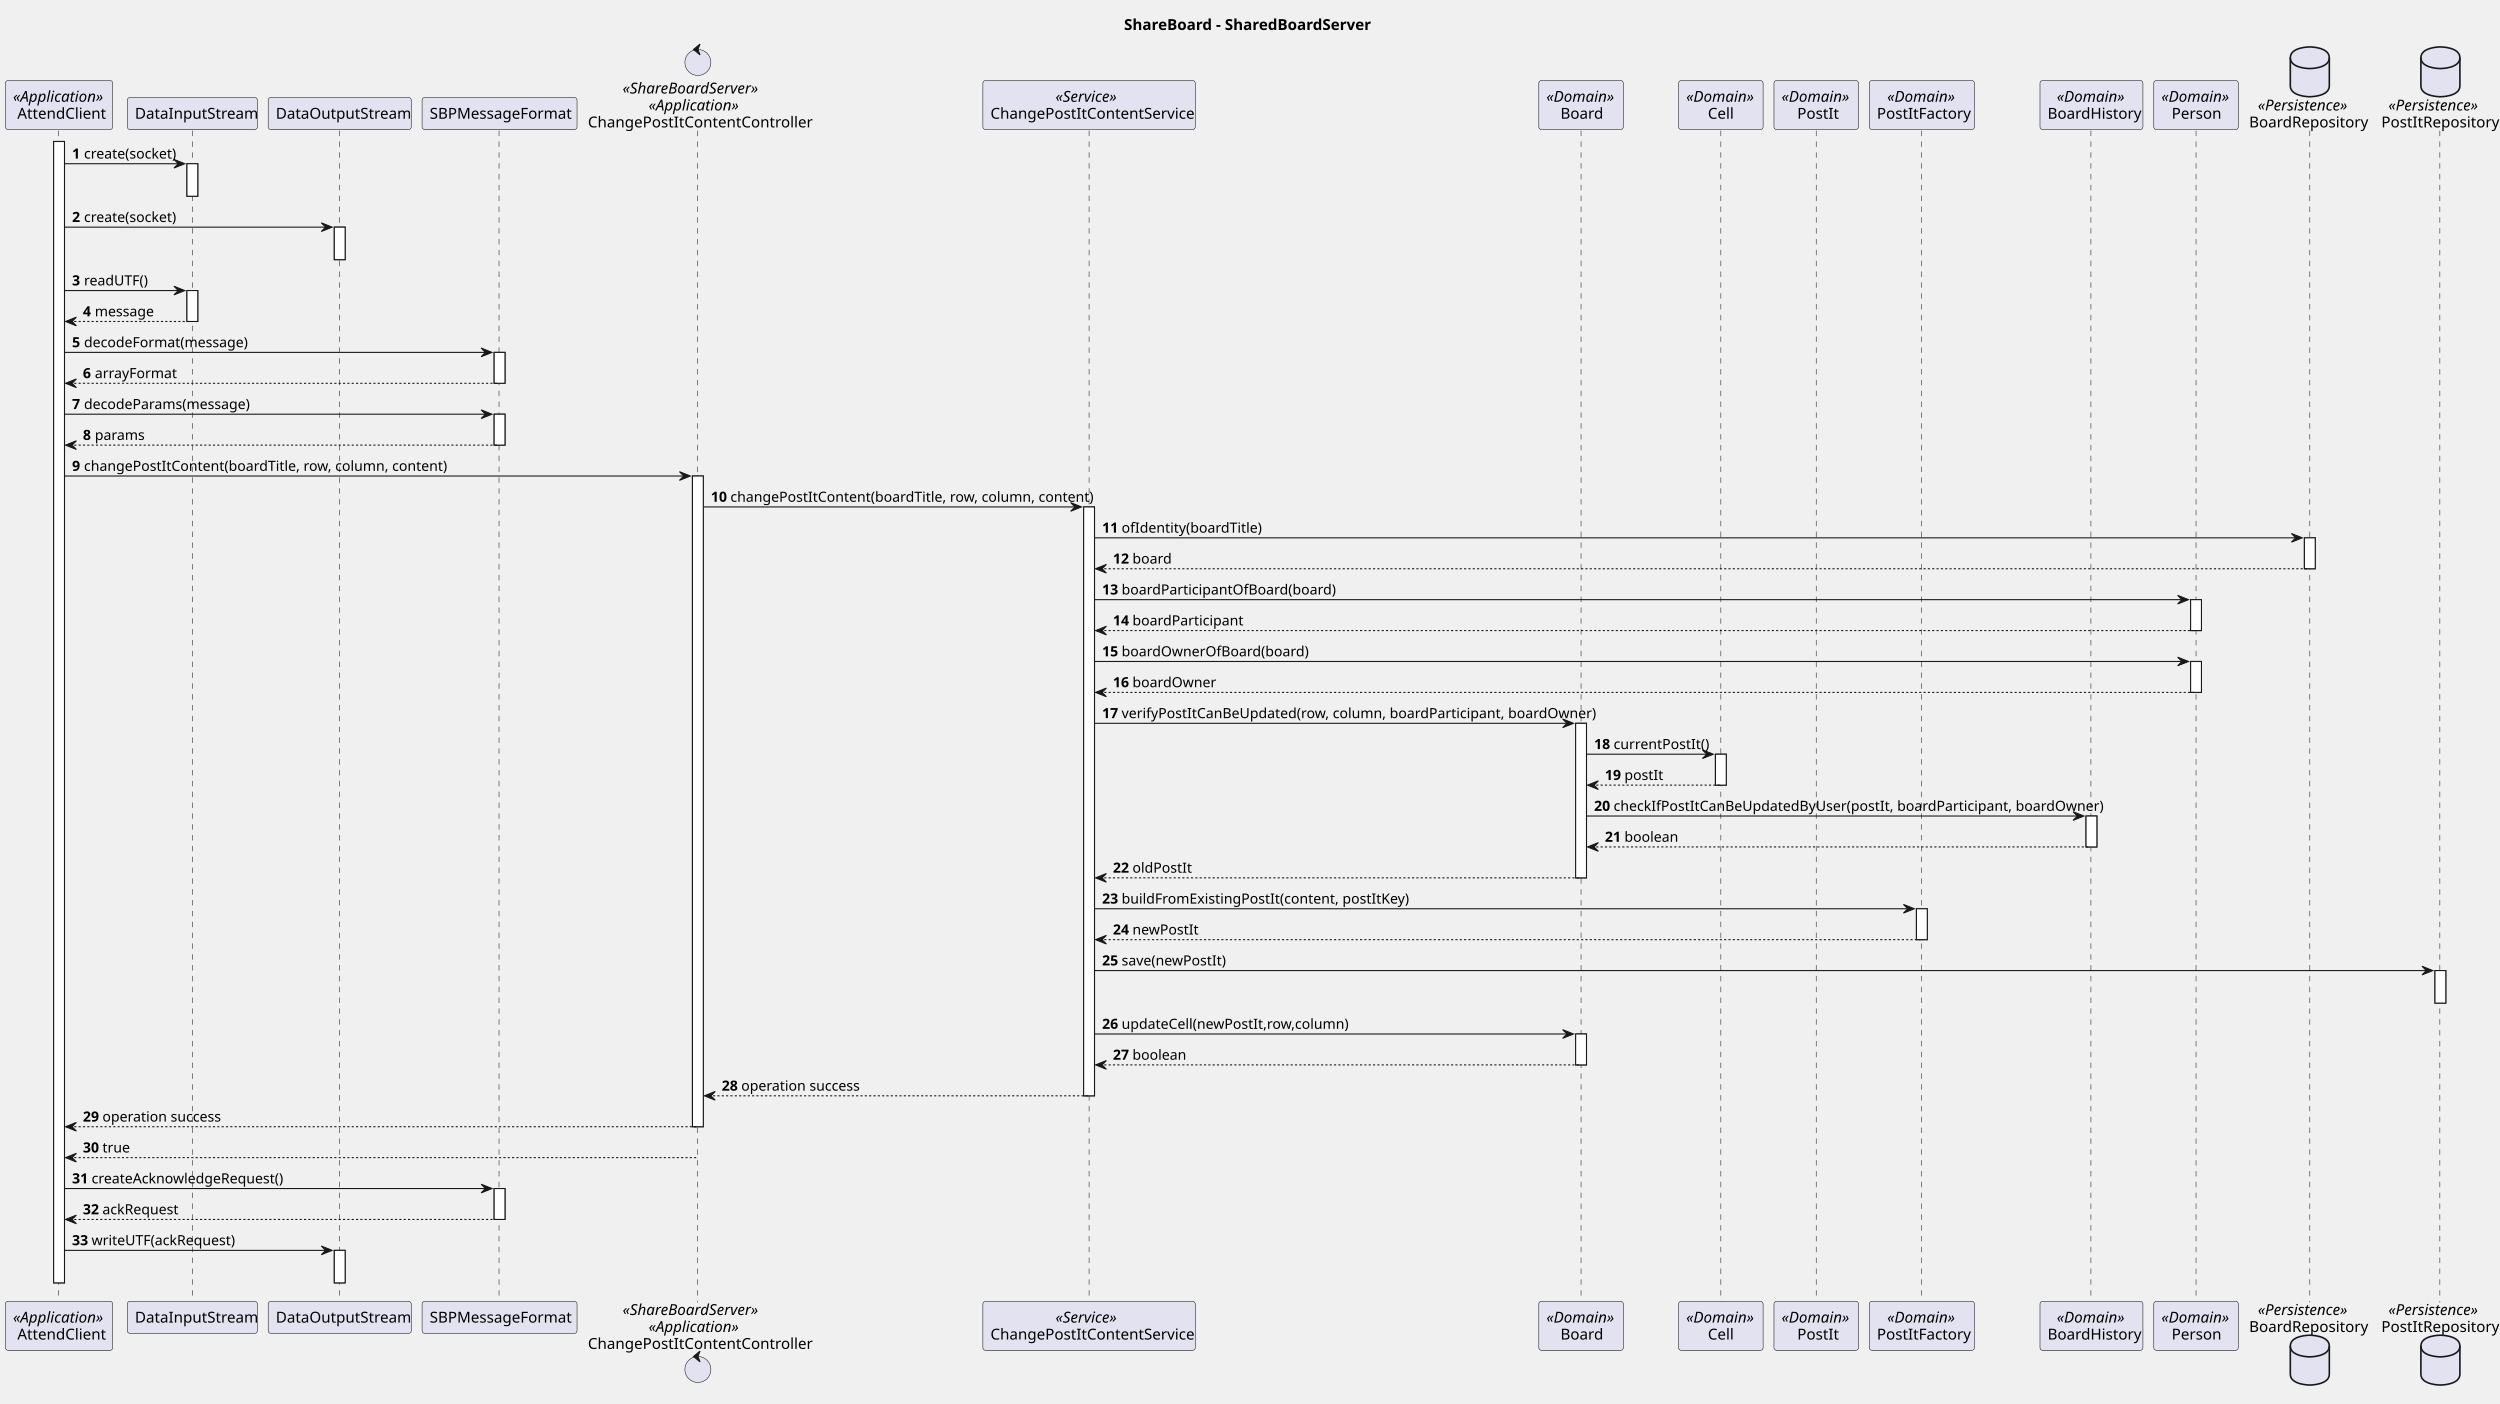
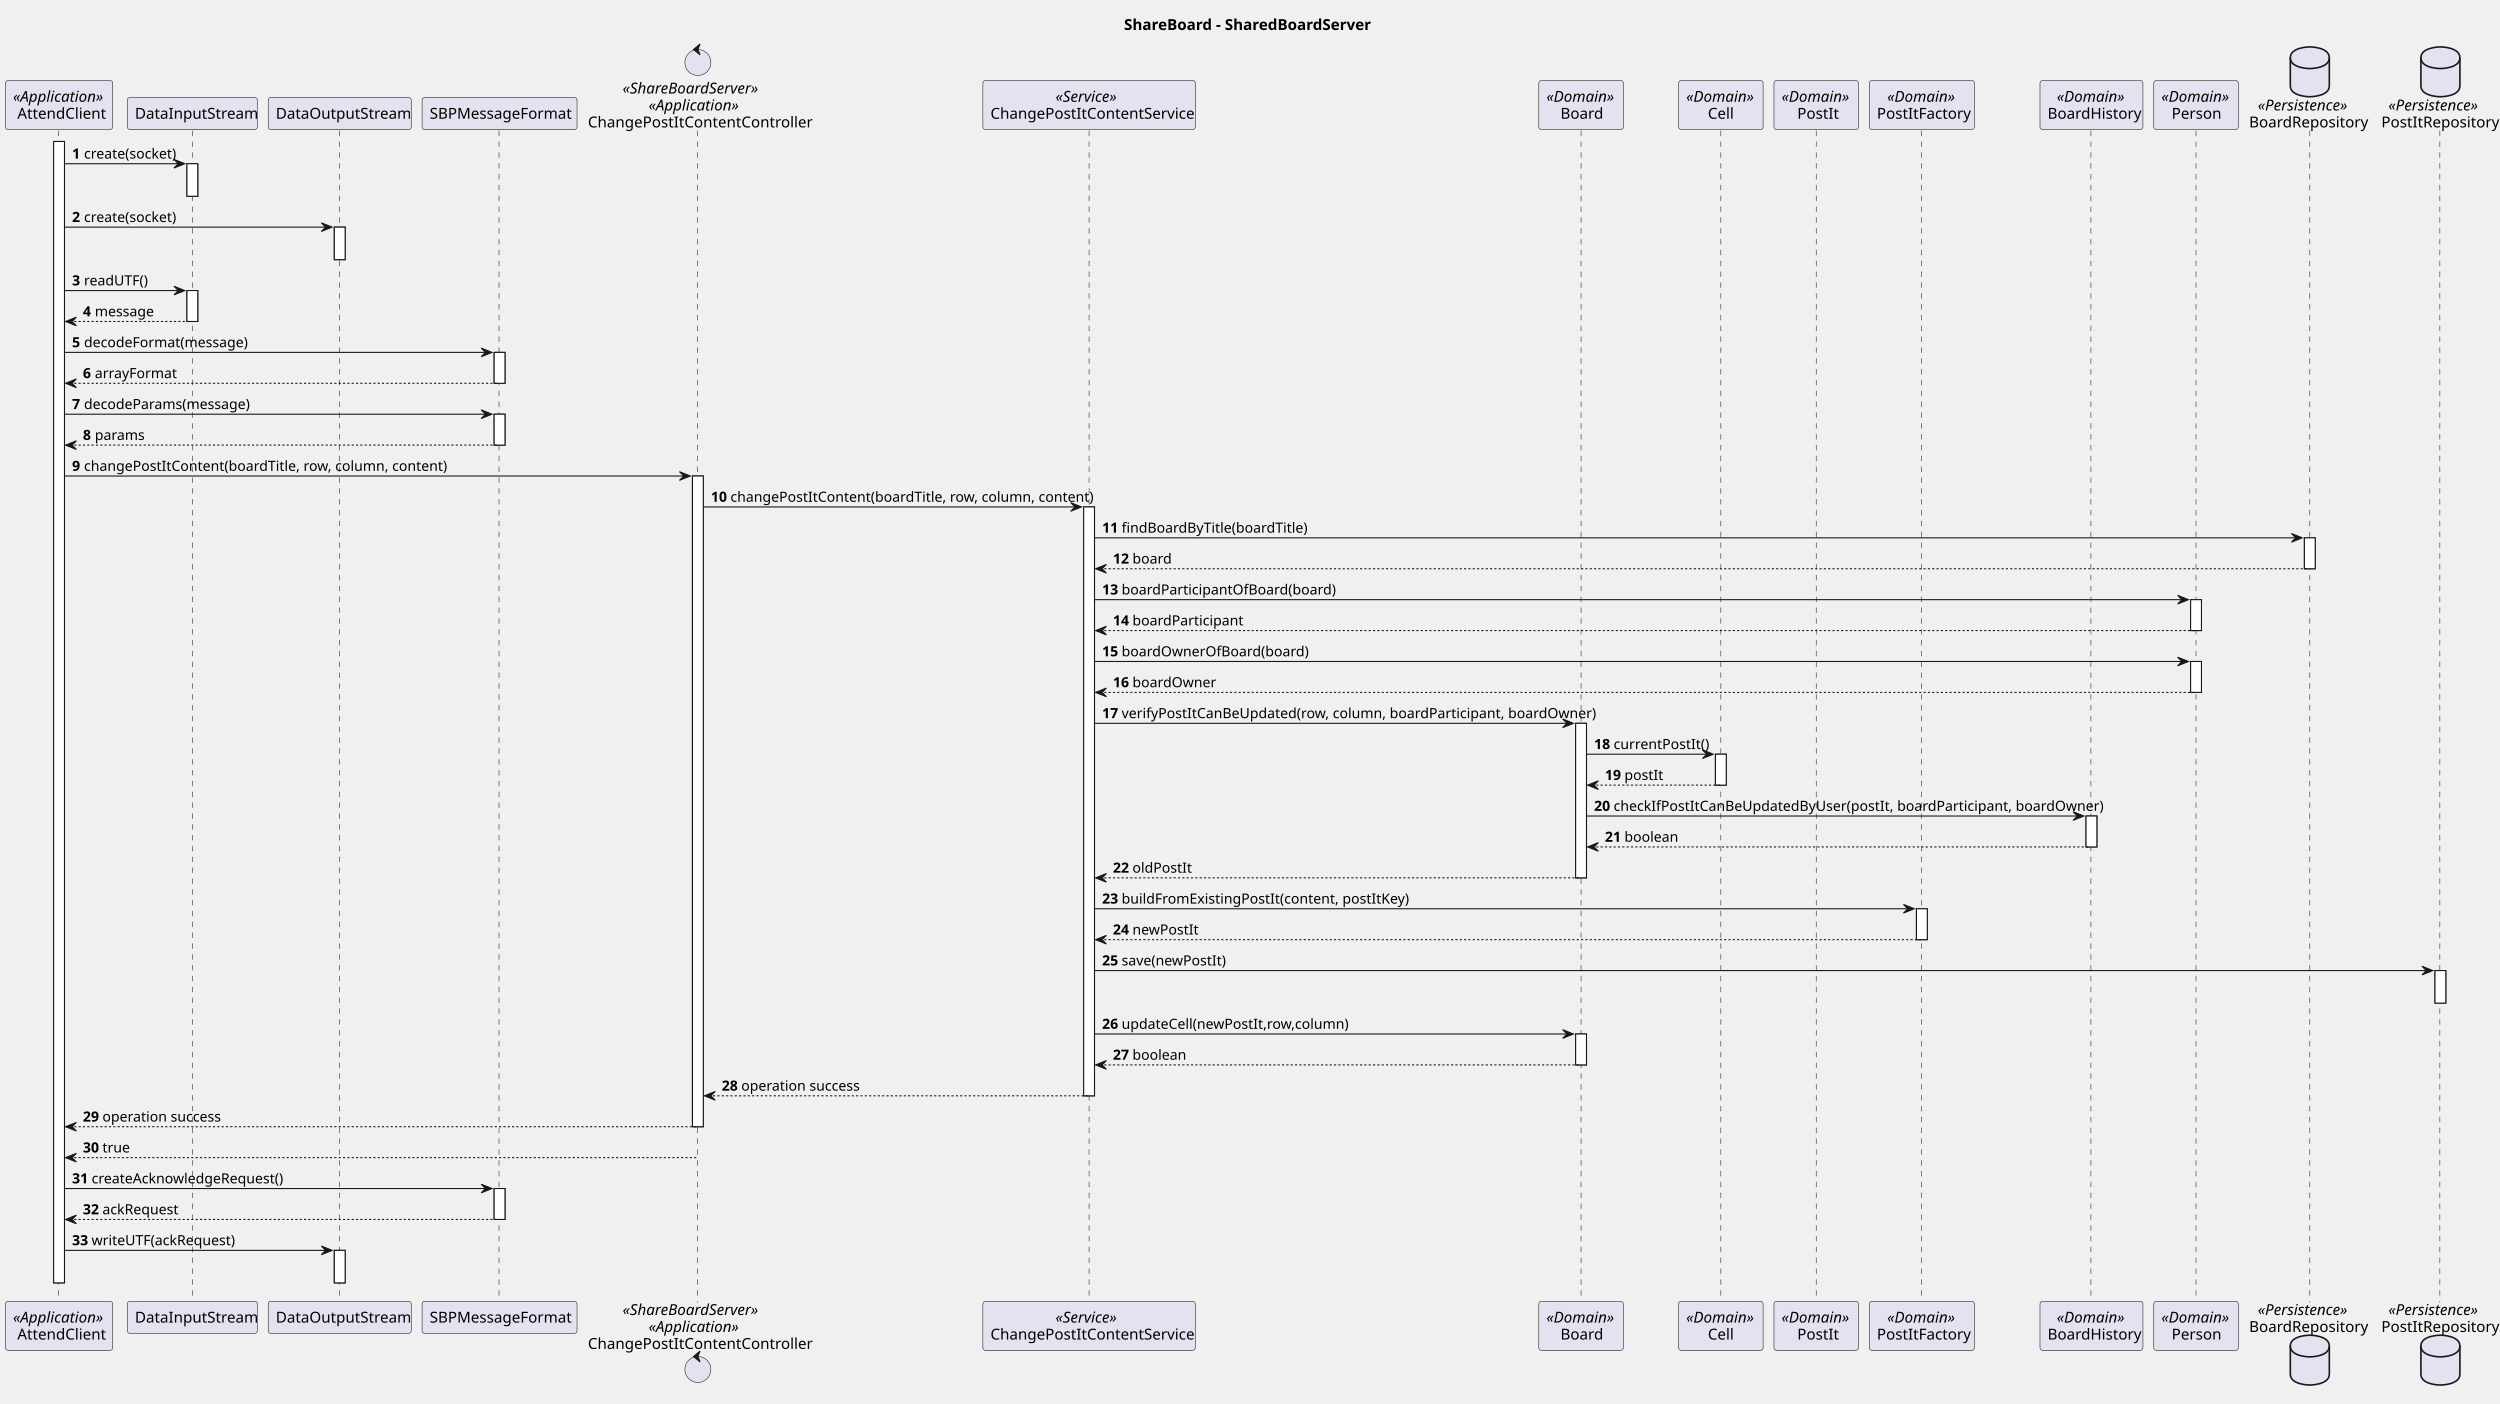
<svg xmlns="http://www.w3.org/2000/svg" contentStyleType="text/css" height="1295px" preserveAspectRatio="none" style="width:2307px;height:1295px;background:#FFFFFF;" version="1.1" viewBox="0 0 2307 1295" width="2307px" zoomAndPan="magnify">
  <defs />
  <g>
    <text fill="#000000" font-family="sans-serif" font-size="14" font-weight="bold" lengthAdjust="spacing" textLength="236" x="1037.25" y="27.674">ShareBoard - SharedBoardServer</text>
    <rect fill="#FFFFFF" height="1053.273" style="stroke:#181818;stroke-width:1.0;" width="10" x="49.5" y="130.562" />
    <rect fill="#FFFFFF" height="30" style="stroke:#181818;stroke-width:1.0;" width="10" x="172.5" y="151.086" />
    <rect fill="#FFFFFF" height="28.523" style="stroke:#181818;stroke-width:1.0;" width="10" x="172.5" y="268.133" />
    <rect fill="#FFFFFF" height="30" style="stroke:#181818;stroke-width:1.0;" width="10" x="308.5" y="209.609" />
    <rect fill="#FFFFFF" height="30" style="stroke:#181818;stroke-width:1.0;" width="10" x="308.5" y="1153.836" />
    <rect fill="#FFFFFF" height="28.523" style="stroke:#181818;stroke-width:1.0;" width="10" x="456" y="325.18" />
    <rect fill="#FFFFFF" height="28.523" style="stroke:#181818;stroke-width:1.0;" width="10" x="456" y="382.227" />
    <rect fill="#FFFFFF" height="28.523" style="stroke:#181818;stroke-width:1.0;" width="10" x="456" y="1096.789" />
    <rect fill="#FFFFFF" height="600.469" style="stroke:#181818;stroke-width:1.0;" width="10" x="639" y="439.273" />
    <rect fill="#FFFFFF" height="543.422" style="stroke:#181818;stroke-width:1.0;" width="10" x="1000" y="467.797" />
    <rect fill="#FFFFFF" height="142.617" style="stroke:#181818;stroke-width:1.0;" width="10" x="1454" y="667.461" />
    <rect fill="#FFFFFF" height="28.523" style="stroke:#181818;stroke-width:1.0;" width="10" x="1454" y="954.172" />
    <rect fill="#FFFFFF" height="28.523" style="stroke:#181818;stroke-width:1.0;" width="10" x="1583" y="695.984" />
    <rect fill="#FFFFFF" height="28.523" style="stroke:#181818;stroke-width:1.0;" width="10" x="1768.5" y="838.602" />
    <rect fill="#FFFFFF" height="28.523" style="stroke:#181818;stroke-width:1.0;" width="10" x="1925" y="753.031" />
    <rect fill="#FFFFFF" height="28.523" style="stroke:#181818;stroke-width:1.0;" width="10" x="2021.5" y="553.367" />
    <rect fill="#FFFFFF" height="28.523" style="stroke:#181818;stroke-width:1.0;" width="10" x="2021.5" y="610.414" />
    <rect fill="#FFFFFF" height="28.523" style="stroke:#181818;stroke-width:1.0;" width="10" x="2126.5" y="496.32" />
    <rect fill="#FFFFFF" height="30" style="stroke:#181818;stroke-width:1.0;" width="10" x="2247" y="895.648" />
    <line style="stroke:#181818;stroke-width:0.5;stroke-dasharray:5.0,5.0;" x1="54" x2="54" y1="120.562" y2="1201.836" />
    <line style="stroke:#181818;stroke-width:0.5;stroke-dasharray:5.0,5.0;" x1="177.5" x2="177.5" y1="120.562" y2="1201.836" />
    <line style="stroke:#181818;stroke-width:0.5;stroke-dasharray:5.0,5.0;" x1="313.5" x2="313.5" y1="120.562" y2="1201.836" />
    <line style="stroke:#181818;stroke-width:0.5;stroke-dasharray:5.0,5.0;" x1="460.5" x2="460.5" y1="120.562" y2="1201.836" />
    <line style="stroke:#181818;stroke-width:0.5;stroke-dasharray:5.0,5.0;" x1="643.5" x2="643.5" y1="120.562" y2="1201.836" />
    <line style="stroke:#181818;stroke-width:0.5;stroke-dasharray:5.0,5.0;" x1="1005" x2="1005" y1="120.562" y2="1201.836" />
    <line style="stroke:#181818;stroke-width:0.5;stroke-dasharray:5.0,5.0;" x1="1459" x2="1459" y1="120.562" y2="1201.836" />
    <line style="stroke:#181818;stroke-width:0.5;stroke-dasharray:5.0,5.0;" x1="1588" x2="1588" y1="120.562" y2="1201.836" />
    <line style="stroke:#181818;stroke-width:0.5;stroke-dasharray:5.0,5.0;" x1="1676" x2="1676" y1="120.562" y2="1201.836" />
    <line style="stroke:#181818;stroke-width:0.5;stroke-dasharray:5.0,5.0;" x1="1773" x2="1773" y1="120.562" y2="1201.836" />
    <line style="stroke:#181818;stroke-width:0.5;stroke-dasharray:5.0,5.0;" x1="1929.5" x2="1929.5" y1="120.562" y2="1201.836" />
    <line style="stroke:#181818;stroke-width:0.5;stroke-dasharray:5.0,5.0;" x1="2026.5" x2="2026.5" y1="120.562" y2="1201.836" />
    <line style="stroke:#181818;stroke-width:0.5;stroke-dasharray:5.0,5.0;" x1="2131.5" x2="2131.5" y1="120.562" y2="1201.836" />
    <line style="stroke:#181818;stroke-width:0.5;stroke-dasharray:5.0,5.0;" x1="2251.5" x2="2251.5" y1="120.562" y2="1201.836" />
    <rect fill="#E2E2F0" height="45.281" rx="2.5" ry="2.5" style="stroke:#181818;stroke-width:0.5;" width="99" x="5" y="74.281" />
    <text fill="#000000" font-family="sans-serif" font-size="14" font-style="italic" lengthAdjust="spacing" textLength="85" x="12" y="93.955">«Application»</text>
    <text fill="#000000" font-family="sans-serif" font-size="14" lengthAdjust="spacing" textLength="77" x="16" y="109.596">AttendClient</text>
    <rect fill="#E2E2F0" height="45.281" rx="2.5" ry="2.5" style="stroke:#181818;stroke-width:0.5;" width="99" x="5" y="1200.836" />
    <text fill="#000000" font-family="sans-serif" font-size="14" font-style="italic" lengthAdjust="spacing" textLength="85" x="12" y="1220.51">«Application»</text>
    <text fill="#000000" font-family="sans-serif" font-size="14" lengthAdjust="spacing" textLength="77" x="16" y="1236.15">AttendClient</text>
    <rect fill="#E2E2F0" height="29.641" rx="2.5" ry="2.5" style="stroke:#181818;stroke-width:0.5;" width="120" x="117.5" y="89.922" />
    <text fill="#000000" font-family="sans-serif" font-size="14" lengthAdjust="spacing" textLength="106" x="124.5" y="109.596">DataInputStream</text>
    <rect fill="#E2E2F0" height="29.641" rx="2.5" ry="2.5" style="stroke:#181818;stroke-width:0.5;" width="120" x="117.5" y="1200.836" />
    <text fill="#000000" font-family="sans-serif" font-size="14" lengthAdjust="spacing" textLength="106" x="124.5" y="1220.51">DataInputStream</text>
    <rect fill="#E2E2F0" height="29.641" rx="2.5" ry="2.5" style="stroke:#181818;stroke-width:0.5;" width="132" x="247.5" y="89.922" />
    <text fill="#000000" font-family="sans-serif" font-size="14" lengthAdjust="spacing" textLength="118" x="254.5" y="109.596">DataOutputStream</text>
    <rect fill="#E2E2F0" height="29.641" rx="2.5" ry="2.5" style="stroke:#181818;stroke-width:0.5;" width="132" x="247.5" y="1200.836" />
    <text fill="#000000" font-family="sans-serif" font-size="14" lengthAdjust="spacing" textLength="118" x="254.5" y="1220.51">DataOutputStream</text>
    <rect fill="#E2E2F0" height="29.641" rx="2.5" ry="2.5" style="stroke:#181818;stroke-width:0.5;" width="143" x="389.5" y="89.922" />
    <text fill="#000000" font-family="sans-serif" font-size="14" lengthAdjust="spacing" textLength="129" x="396.5" y="109.596">SBPMessageFormat</text>
    <rect fill="#E2E2F0" height="29.641" rx="2.5" ry="2.5" style="stroke:#181818;stroke-width:0.5;" width="143" x="389.5" y="1200.836" />
    <text fill="#000000" font-family="sans-serif" font-size="14" lengthAdjust="spacing" textLength="129" x="396.5" y="1220.51">SBPMessageFormat</text>
    <text fill="#000000" font-family="sans-serif" font-size="14" font-style="italic" lengthAdjust="spacing" textLength="133" x="574.5" y="86.314">«ShareBoardServer»</text>
    <text fill="#000000" font-family="sans-serif" font-size="14" font-style="italic" lengthAdjust="spacing" textLength="85" x="598.5" y="101.955">«Application»</text>
    <text fill="#000000" font-family="sans-serif" font-size="14" lengthAdjust="spacing" textLength="197" x="542.5" y="117.596">ChangePostItContentController</text>
    <ellipse cx="644" cy="57.641" fill="#E2E2F0" rx="12" ry="12" style="stroke:#181818;stroke-width:0.5;" />
    <polygon fill="#181818" points="640,45.641,646,40.641,644,45.641,646,50.641,640,45.641" style="stroke:#181818;stroke-width:1.0;" />
    <text fill="#000000" font-family="sans-serif" font-size="14" font-style="italic" lengthAdjust="spacing" textLength="133" x="574.5" y="1213.51">«ShareBoardServer»</text>
    <text fill="#000000" font-family="sans-serif" font-size="14" font-style="italic" lengthAdjust="spacing" textLength="85" x="598.5" y="1229.15">«Application»</text>
    <text fill="#000000" font-family="sans-serif" font-size="14" lengthAdjust="spacing" textLength="197" x="542.5" y="1244.791">ChangePostItContentController</text>
    <ellipse cx="644" cy="1263.758" fill="#E2E2F0" rx="12" ry="12" style="stroke:#181818;stroke-width:0.5;" />
    <polygon fill="#181818" points="640,1251.758,646,1246.758,644,1251.758,646,1256.758,640,1251.758" style="stroke:#181818;stroke-width:1.0;" />
    <rect fill="#E2E2F0" height="45.281" rx="2.5" ry="2.5" style="stroke:#181818;stroke-width:0.5;" width="196" x="907" y="74.281" />
    <text fill="#000000" font-family="sans-serif" font-size="14" font-style="italic" lengthAdjust="spacing" textLength="62" x="974" y="93.955">«Service»</text>
    <text fill="#000000" font-family="sans-serif" font-size="14" lengthAdjust="spacing" textLength="182" x="914" y="109.596">ChangePostItContentService</text>
    <rect fill="#E2E2F0" height="45.281" rx="2.5" ry="2.5" style="stroke:#181818;stroke-width:0.5;" width="196" x="907" y="1200.836" />
    <text fill="#000000" font-family="sans-serif" font-size="14" font-style="italic" lengthAdjust="spacing" textLength="62" x="974" y="1220.51">«Service»</text>
    <text fill="#000000" font-family="sans-serif" font-size="14" lengthAdjust="spacing" textLength="182" x="914" y="1236.15">ChangePostItContentService</text>
    <rect fill="#E2E2F0" height="45.281" rx="2.5" ry="2.5" style="stroke:#181818;stroke-width:0.5;" width="78" x="1420" y="74.281" />
    <text fill="#000000" font-family="sans-serif" font-size="14" font-style="italic" lengthAdjust="spacing" textLength="64" x="1427" y="93.955">«Domain»</text>
    <text fill="#000000" font-family="sans-serif" font-size="14" lengthAdjust="spacing" textLength="38" x="1440" y="109.596">Board</text>
    <rect fill="#E2E2F0" height="45.281" rx="2.5" ry="2.5" style="stroke:#181818;stroke-width:0.5;" width="78" x="1420" y="1200.836" />
    <text fill="#000000" font-family="sans-serif" font-size="14" font-style="italic" lengthAdjust="spacing" textLength="64" x="1427" y="1220.51">«Domain»</text>
    <text fill="#000000" font-family="sans-serif" font-size="14" lengthAdjust="spacing" textLength="38" x="1440" y="1236.15">Board</text>
    <rect fill="#E2E2F0" height="45.281" rx="2.5" ry="2.5" style="stroke:#181818;stroke-width:0.5;" width="78" x="1549" y="74.281" />
    <text fill="#000000" font-family="sans-serif" font-size="14" font-style="italic" lengthAdjust="spacing" textLength="64" x="1556" y="93.955">«Domain»</text>
    <text fill="#000000" font-family="sans-serif" font-size="14" lengthAdjust="spacing" textLength="24" x="1576" y="109.596">Cell</text>
    <rect fill="#E2E2F0" height="45.281" rx="2.5" ry="2.5" style="stroke:#181818;stroke-width:0.5;" width="78" x="1549" y="1200.836" />
    <text fill="#000000" font-family="sans-serif" font-size="14" font-style="italic" lengthAdjust="spacing" textLength="64" x="1556" y="1220.51">«Domain»</text>
    <text fill="#000000" font-family="sans-serif" font-size="14" lengthAdjust="spacing" textLength="24" x="1576" y="1236.15">Cell</text>
    <rect fill="#E2E2F0" height="45.281" rx="2.5" ry="2.5" style="stroke:#181818;stroke-width:0.5;" width="78" x="1637" y="74.281" />
    <text fill="#000000" font-family="sans-serif" font-size="14" font-style="italic" lengthAdjust="spacing" textLength="64" x="1644" y="93.955">«Domain»</text>
    <text fill="#000000" font-family="sans-serif" font-size="14" lengthAdjust="spacing" textLength="35" x="1658.5" y="109.596">PostIt</text>
    <rect fill="#E2E2F0" height="45.281" rx="2.5" ry="2.5" style="stroke:#181818;stroke-width:0.5;" width="78" x="1637" y="1200.836" />
    <text fill="#000000" font-family="sans-serif" font-size="14" font-style="italic" lengthAdjust="spacing" textLength="64" x="1644" y="1220.51">«Domain»</text>
    <text fill="#000000" font-family="sans-serif" font-size="14" lengthAdjust="spacing" textLength="35" x="1658.5" y="1236.15">PostIt</text>
    <rect fill="#E2E2F0" height="45.281" rx="2.5" ry="2.5" style="stroke:#181818;stroke-width:0.5;" width="97" x="1725" y="74.281" />
    <text fill="#000000" font-family="sans-serif" font-size="14" font-style="italic" lengthAdjust="spacing" textLength="64" x="1741.5" y="93.955">«Domain»</text>
    <text fill="#000000" font-family="sans-serif" font-size="14" lengthAdjust="spacing" textLength="83" x="1732" y="109.596">PostItFactory</text>
    <rect fill="#E2E2F0" height="45.281" rx="2.5" ry="2.5" style="stroke:#181818;stroke-width:0.5;" width="97" x="1725" y="1200.836" />
    <text fill="#000000" font-family="sans-serif" font-size="14" font-style="italic" lengthAdjust="spacing" textLength="64" x="1741.5" y="1220.51">«Domain»</text>
    <text fill="#000000" font-family="sans-serif" font-size="14" lengthAdjust="spacing" textLength="83" x="1732" y="1236.15">PostItFactory</text>
    <rect fill="#E2E2F0" height="45.281" rx="2.5" ry="2.5" style="stroke:#181818;stroke-width:0.5;" width="95" x="1882.5" y="74.281" />
    <text fill="#000000" font-family="sans-serif" font-size="14" font-style="italic" lengthAdjust="spacing" textLength="64" x="1898" y="93.955">«Domain»</text>
    <text fill="#000000" font-family="sans-serif" font-size="14" lengthAdjust="spacing" textLength="81" x="1889.5" y="109.596">BoardHistory</text>
    <rect fill="#E2E2F0" height="45.281" rx="2.5" ry="2.5" style="stroke:#181818;stroke-width:0.5;" width="95" x="1882.5" y="1200.836" />
    <text fill="#000000" font-family="sans-serif" font-size="14" font-style="italic" lengthAdjust="spacing" textLength="64" x="1898" y="1220.51">«Domain»</text>
    <text fill="#000000" font-family="sans-serif" font-size="14" lengthAdjust="spacing" textLength="81" x="1889.5" y="1236.15">BoardHistory</text>
    <rect fill="#E2E2F0" height="45.281" rx="2.5" ry="2.5" style="stroke:#181818;stroke-width:0.5;" width="78" x="1987.5" y="74.281" />
    <text fill="#000000" font-family="sans-serif" font-size="14" font-style="italic" lengthAdjust="spacing" textLength="64" x="1994.5" y="93.955">«Domain»</text>
    <text fill="#000000" font-family="sans-serif" font-size="14" lengthAdjust="spacing" textLength="45" x="2004" y="109.596">Person</text>
    <rect fill="#E2E2F0" height="45.281" rx="2.5" ry="2.5" style="stroke:#181818;stroke-width:0.5;" width="78" x="1987.5" y="1200.836" />
    <text fill="#000000" font-family="sans-serif" font-size="14" font-style="italic" lengthAdjust="spacing" textLength="64" x="1994.5" y="1220.51">«Domain»</text>
    <text fill="#000000" font-family="sans-serif" font-size="14" lengthAdjust="spacing" textLength="45" x="2004" y="1236.15">Person</text>
    <text fill="#000000" font-family="sans-serif" font-size="14" font-style="italic" lengthAdjust="spacing" textLength="90" x="2083.5" y="101.955">«Persistence»</text>
    <text fill="#000000" font-family="sans-serif" font-size="14" lengthAdjust="spacing" textLength="106" x="2075.5" y="117.596">BoardRepository</text>
    <path d="M2113.5,53.281 C2113.5,43.281 2131.5,43.281 2131.5,43.281 C2131.5,43.281 2149.5,43.281 2149.5,53.281 L2149.5,79.281 C2149.5,89.281 2131.5,89.281 2131.5,89.281 C2131.5,89.281 2113.5,89.281 2113.5,79.281 L2113.5,53.281 " fill="#E2E2F0" style="stroke:#181818;stroke-width:1.5;" />
    <path d="M2113.5,53.281 C2113.5,63.281 2131.5,63.281 2131.5,63.281 C2131.5,63.281 2149.5,63.281 2149.5,53.281 " fill="none" style="stroke:#181818;stroke-width:1.5;" />
    <text fill="#000000" font-family="sans-serif" font-size="14" font-style="italic" lengthAdjust="spacing" textLength="90" x="2083.5" y="1213.51">«Persistence»</text>
    <text fill="#000000" font-family="sans-serif" font-size="14" lengthAdjust="spacing" textLength="106" x="2075.5" y="1229.15">BoardRepository</text>
    <path d="M2113.5,1242.117 C2113.5,1232.117 2131.5,1232.117 2131.5,1232.117 C2131.5,1232.117 2149.5,1232.117 2149.5,1242.117 L2149.5,1268.117 C2149.5,1278.117 2131.5,1278.117 2131.5,1278.117 C2131.5,1278.117 2113.5,1278.117 2113.5,1268.117 L2113.5,1242.117 " fill="#E2E2F0" style="stroke:#181818;stroke-width:1.5;" />
    <path d="M2113.5,1242.117 C2113.5,1252.117 2131.5,1252.117 2131.5,1252.117 C2131.5,1252.117 2149.5,1252.117 2149.5,1242.117 " fill="none" style="stroke:#181818;stroke-width:1.5;" />
    <text fill="#000000" font-family="sans-serif" font-size="14" font-style="italic" lengthAdjust="spacing" textLength="90" x="2204" y="101.955">«Persistence»</text>
    <text fill="#000000" font-family="sans-serif" font-size="14" lengthAdjust="spacing" textLength="103" x="2197.5" y="117.596">PostItRepository</text>
    <path d="M2234,53.281 C2234,43.281 2252,43.281 2252,43.281 C2252,43.281 2270,43.281 2270,53.281 L2270,79.281 C2270,89.281 2252,89.281 2252,89.281 C2252,89.281 2234,89.281 2234,79.281 L2234,53.281 " fill="#E2E2F0" style="stroke:#181818;stroke-width:1.5;" />
    <path d="M2234,53.281 C2234,63.281 2252,63.281 2252,63.281 C2252,63.281 2270,63.281 2270,53.281 " fill="none" style="stroke:#181818;stroke-width:1.5;" />
    <text fill="#000000" font-family="sans-serif" font-size="14" font-style="italic" lengthAdjust="spacing" textLength="90" x="2204" y="1213.51">«Persistence»</text>
    <text fill="#000000" font-family="sans-serif" font-size="14" lengthAdjust="spacing" textLength="103" x="2197.5" y="1229.15">PostItRepository</text>
    <path d="M2234,1242.117 C2234,1232.117 2252,1232.117 2252,1232.117 C2252,1232.117 2270,1232.117 2270,1242.117 L2270,1268.117 C2270,1278.117 2252,1278.117 2252,1278.117 C2252,1278.117 2234,1278.117 2234,1268.117 L2234,1242.117 " fill="#E2E2F0" style="stroke:#181818;stroke-width:1.5;" />
    <path d="M2234,1242.117 C2234,1252.117 2252,1252.117 2252,1252.117 C2252,1252.117 2270,1252.117 2270,1242.117 " fill="none" style="stroke:#181818;stroke-width:1.5;" />
    <rect fill="#FFFFFF" height="1053.273" style="stroke:#181818;stroke-width:1.0;" width="10" x="49.5" y="130.562" />
    <rect fill="#FFFFFF" height="30" style="stroke:#181818;stroke-width:1.0;" width="10" x="172.5" y="151.086" />
    <rect fill="#FFFFFF" height="28.523" style="stroke:#181818;stroke-width:1.0;" width="10" x="172.5" y="268.133" />
    <rect fill="#FFFFFF" height="30" style="stroke:#181818;stroke-width:1.0;" width="10" x="308.5" y="209.609" />
    <rect fill="#FFFFFF" height="30" style="stroke:#181818;stroke-width:1.0;" width="10" x="308.5" y="1153.836" />
    <rect fill="#FFFFFF" height="28.523" style="stroke:#181818;stroke-width:1.0;" width="10" x="456" y="325.18" />
    <rect fill="#FFFFFF" height="28.523" style="stroke:#181818;stroke-width:1.0;" width="10" x="456" y="382.227" />
    <rect fill="#FFFFFF" height="28.523" style="stroke:#181818;stroke-width:1.0;" width="10" x="456" y="1096.789" />
    <rect fill="#FFFFFF" height="600.469" style="stroke:#181818;stroke-width:1.0;" width="10" x="639" y="439.273" />
    <rect fill="#FFFFFF" height="543.422" style="stroke:#181818;stroke-width:1.0;" width="10" x="1000" y="467.797" />
    <rect fill="#FFFFFF" height="142.617" style="stroke:#181818;stroke-width:1.0;" width="10" x="1454" y="667.461" />
    <rect fill="#FFFFFF" height="28.523" style="stroke:#181818;stroke-width:1.0;" width="10" x="1454" y="954.172" />
    <rect fill="#FFFFFF" height="28.523" style="stroke:#181818;stroke-width:1.0;" width="10" x="1583" y="695.984" />
    <rect fill="#FFFFFF" height="28.523" style="stroke:#181818;stroke-width:1.0;" width="10" x="1768.5" y="838.602" />
    <rect fill="#FFFFFF" height="28.523" style="stroke:#181818;stroke-width:1.0;" width="10" x="1925" y="753.031" />
    <rect fill="#FFFFFF" height="28.523" style="stroke:#181818;stroke-width:1.0;" width="10" x="2021.5" y="553.367" />
    <rect fill="#FFFFFF" height="28.523" style="stroke:#181818;stroke-width:1.0;" width="10" x="2021.5" y="610.414" />
    <rect fill="#FFFFFF" height="28.523" style="stroke:#181818;stroke-width:1.0;" width="10" x="2126.5" y="496.32" />
    <rect fill="#FFFFFF" height="30" style="stroke:#181818;stroke-width:1.0;" width="10" x="2247" y="895.648" />
    <polygon fill="#181818" points="160.5,147.086,170.5,151.086,160.5,155.086,164.5,151.086" style="stroke:#181818;stroke-width:1.0;" />
    <line style="stroke:#181818;stroke-width:1.0;" x1="59.5" x2="166.5" y1="151.086" y2="151.086" />
    <text fill="#000000" font-family="sans-serif" font-size="13" font-weight="bold" lengthAdjust="spacing" textLength="7" x="66.5" y="146.331">1</text>
    <text fill="#000000" font-family="sans-serif" font-size="13" lengthAdjust="spacing" textLength="83" x="77.5" y="146.331">create(socket)</text>
    <polygon fill="#181818" points="296.5,205.609,306.5,209.609,296.5,213.609,300.5,209.609" style="stroke:#181818;stroke-width:1.0;" />
    <line style="stroke:#181818;stroke-width:1.0;" x1="59.5" x2="302.5" y1="209.609" y2="209.609" />
    <text fill="#000000" font-family="sans-serif" font-size="13" font-weight="bold" lengthAdjust="spacing" textLength="7" x="66.5" y="204.855">2</text>
    <text fill="#000000" font-family="sans-serif" font-size="13" lengthAdjust="spacing" textLength="83" x="77.5" y="204.855">create(socket)</text>
    <polygon fill="#181818" points="160.5,264.133,170.5,268.133,160.5,272.133,164.5,268.133" style="stroke:#181818;stroke-width:1.0;" />
    <line style="stroke:#181818;stroke-width:1.0;" x1="59.5" x2="166.5" y1="268.133" y2="268.133" />
    <text fill="#000000" font-family="sans-serif" font-size="13" font-weight="bold" lengthAdjust="spacing" textLength="7" x="66.5" y="263.378">3</text>
    <text fill="#000000" font-family="sans-serif" font-size="13" lengthAdjust="spacing" textLength="57" x="77.5" y="263.378">readUTF()</text>
    <polygon fill="#181818" points="70.5,292.656,60.5,296.656,70.5,300.656,66.5,296.656" style="stroke:#181818;stroke-width:1.0;" />
    <line style="stroke:#181818;stroke-width:1.0;stroke-dasharray:2.0,2.0;" x1="64.5" x2="176.5" y1="296.656" y2="296.656" />
    <text fill="#000000" font-family="sans-serif" font-size="13" font-weight="bold" lengthAdjust="spacing" textLength="7" x="76.5" y="291.901">4</text>
    <text fill="#000000" font-family="sans-serif" font-size="13" lengthAdjust="spacing" textLength="53" x="87.5" y="291.901">message</text>
    <polygon fill="#181818" points="444,321.18,454,325.18,444,329.18,448,325.18" style="stroke:#181818;stroke-width:1.0;" />
    <line style="stroke:#181818;stroke-width:1.0;" x1="59.5" x2="450" y1="325.18" y2="325.18" />
    <text fill="#000000" font-family="sans-serif" font-size="13" font-weight="bold" lengthAdjust="spacing" textLength="7" x="66.5" y="320.425">5</text>
    <text fill="#000000" font-family="sans-serif" font-size="13" lengthAdjust="spacing" textLength="144" x="77.5" y="320.425">decodeFormat(message)</text>
    <polygon fill="#181818" points="70.5,349.703,60.5,353.703,70.5,357.703,66.5,353.703" style="stroke:#181818;stroke-width:1.0;" />
    <line style="stroke:#181818;stroke-width:1.0;stroke-dasharray:2.0,2.0;" x1="64.5" x2="460" y1="353.703" y2="353.703" />
    <text fill="#000000" font-family="sans-serif" font-size="13" font-weight="bold" lengthAdjust="spacing" textLength="7" x="76.5" y="348.948">6</text>
    <text fill="#000000" font-family="sans-serif" font-size="13" lengthAdjust="spacing" textLength="70" x="87.5" y="348.948">arrayFormat</text>
    <polygon fill="#181818" points="444,378.227,454,382.227,444,386.227,448,382.227" style="stroke:#181818;stroke-width:1.0;" />
    <line style="stroke:#181818;stroke-width:1.0;" x1="59.5" x2="450" y1="382.227" y2="382.227" />
    <text fill="#000000" font-family="sans-serif" font-size="13" font-weight="bold" lengthAdjust="spacing" textLength="7" x="66.5" y="377.472">7</text>
    <text fill="#000000" font-family="sans-serif" font-size="13" lengthAdjust="spacing" textLength="148" x="77.5" y="377.472">decodeParams(message)</text>
    <polygon fill="#181818" points="70.5,406.75,60.5,410.75,70.5,414.75,66.5,410.75" style="stroke:#181818;stroke-width:1.0;" />
    <line style="stroke:#181818;stroke-width:1.0;stroke-dasharray:2.0,2.0;" x1="64.5" x2="460" y1="410.75" y2="410.75" />
    <text fill="#000000" font-family="sans-serif" font-size="13" font-weight="bold" lengthAdjust="spacing" textLength="7" x="76.5" y="405.995">8</text>
    <text fill="#000000" font-family="sans-serif" font-size="13" lengthAdjust="spacing" textLength="43" x="87.5" y="405.995">params</text>
    <polygon fill="#181818" points="627,435.273,637,439.273,627,443.273,631,439.273" style="stroke:#181818;stroke-width:1.0;" />
    <line style="stroke:#181818;stroke-width:1.0;" x1="59.5" x2="633" y1="439.273" y2="439.273" />
    <text fill="#000000" font-family="sans-serif" font-size="13" font-weight="bold" lengthAdjust="spacing" textLength="7" x="66.5" y="434.519">9</text>
    <text fill="#000000" font-family="sans-serif" font-size="13" lengthAdjust="spacing" textLength="314" x="77.5" y="434.519">changePostItContent(boardTitle, row, column, content)</text>
    <polygon fill="#181818" points="988,463.797,998,467.797,988,471.797,992,467.797" style="stroke:#181818;stroke-width:1.0;" />
    <line style="stroke:#181818;stroke-width:1.0;" x1="649" x2="994" y1="467.797" y2="467.797" />
    <text fill="#000000" font-family="sans-serif" font-size="13" font-weight="bold" lengthAdjust="spacing" textLength="14" x="656" y="463.042">10</text>
    <text fill="#000000" font-family="sans-serif" font-size="13" lengthAdjust="spacing" textLength="314" x="674" y="463.042">changePostItContent(boardTitle, row, column, content)</text>
    <polygon fill="#181818" points="2114.5,492.32,2124.5,496.32,2114.5,500.32,2118.5,496.32" style="stroke:#181818;stroke-width:1.0;" />
    <line style="stroke:#181818;stroke-width:1.0;" x1="1010" x2="2120.5" y1="496.32" y2="496.32" />
    <text fill="#000000" font-family="sans-serif" font-size="13" font-weight="bold" lengthAdjust="spacing" textLength="14" x="1017" y="491.565">11</text>
-     <text fill="#000000" font-family="sans-serif" font-size="13" lengthAdjust="spacing" textLength="116" x="1035" y="491.565">ofIdentity(boardTitle)</text>
+     <text fill="#000000" font-family="sans-serif" font-size="13" lengthAdjust="spacing" textLength="158" x="1035" y="491.565">findBoardByTitle(boardTitle)</text>
    <polygon fill="#181818" points="1021,520.844,1011,524.844,1021,528.844,1017,524.844" style="stroke:#181818;stroke-width:1.0;" />
    <line style="stroke:#181818;stroke-width:1.0;stroke-dasharray:2.0,2.0;" x1="1015" x2="2130.5" y1="524.844" y2="524.844" />
    <text fill="#000000" font-family="sans-serif" font-size="13" font-weight="bold" lengthAdjust="spacing" textLength="14" x="1027" y="520.089">12</text>
    <text fill="#000000" font-family="sans-serif" font-size="13" lengthAdjust="spacing" textLength="32" x="1045" y="520.089">board</text>
    <polygon fill="#181818" points="2009.5,549.367,2019.5,553.367,2009.5,557.367,2013.5,553.367" style="stroke:#181818;stroke-width:1.0;" />
    <line style="stroke:#181818;stroke-width:1.0;" x1="1010" x2="2015.5" y1="553.367" y2="553.367" />
    <text fill="#000000" font-family="sans-serif" font-size="13" font-weight="bold" lengthAdjust="spacing" textLength="14" x="1017" y="548.612">13</text>
    <text fill="#000000" font-family="sans-serif" font-size="13" lengthAdjust="spacing" textLength="181" x="1035" y="548.612">boardParticipantOfBoard(board)</text>
    <polygon fill="#181818" points="1021,577.891,1011,581.891,1021,585.891,1017,581.891" style="stroke:#181818;stroke-width:1.0;" />
    <line style="stroke:#181818;stroke-width:1.0;stroke-dasharray:2.0,2.0;" x1="1015" x2="2025.5" y1="581.891" y2="581.891" />
    <text fill="#000000" font-family="sans-serif" font-size="13" font-weight="bold" lengthAdjust="spacing" textLength="14" x="1027" y="577.136">14</text>
    <text fill="#000000" font-family="sans-serif" font-size="13" lengthAdjust="spacing" textLength="94" x="1045" y="577.136">boardParticipant</text>
    <polygon fill="#181818" points="2009.5,606.414,2019.5,610.414,2009.5,614.414,2013.5,610.414" style="stroke:#181818;stroke-width:1.0;" />
    <line style="stroke:#181818;stroke-width:1.0;" x1="1010" x2="2015.5" y1="610.414" y2="610.414" />
    <text fill="#000000" font-family="sans-serif" font-size="13" font-weight="bold" lengthAdjust="spacing" textLength="14" x="1017" y="605.659">15</text>
    <text fill="#000000" font-family="sans-serif" font-size="13" lengthAdjust="spacing" textLength="156" x="1035" y="605.659">boardOwnerOfBoard(board)</text>
    <polygon fill="#181818" points="1021,634.938,1011,638.938,1021,642.938,1017,638.938" style="stroke:#181818;stroke-width:1.0;" />
    <line style="stroke:#181818;stroke-width:1.0;stroke-dasharray:2.0,2.0;" x1="1015" x2="2025.5" y1="638.938" y2="638.938" />
    <text fill="#000000" font-family="sans-serif" font-size="13" font-weight="bold" lengthAdjust="spacing" textLength="14" x="1027" y="634.183">16</text>
    <text fill="#000000" font-family="sans-serif" font-size="13" lengthAdjust="spacing" textLength="69" x="1045" y="634.183">boardOwner</text>
    <polygon fill="#181818" points="1442,663.461,1452,667.461,1442,671.461,1446,667.461" style="stroke:#181818;stroke-width:1.0;" />
    <line style="stroke:#181818;stroke-width:1.0;" x1="1010" x2="1448" y1="667.461" y2="667.461" />
    <text fill="#000000" font-family="sans-serif" font-size="13" font-weight="bold" lengthAdjust="spacing" textLength="14" x="1017" y="662.706">17</text>
    <text fill="#000000" font-family="sans-serif" font-size="13" lengthAdjust="spacing" textLength="407" x="1035" y="662.706">verifyPostItCanBeUpdated(row, column, boardParticipant, boardOwner)</text>
    <polygon fill="#181818" points="1571,691.984,1581,695.984,1571,699.984,1575,695.984" style="stroke:#181818;stroke-width:1.0;" />
    <line style="stroke:#181818;stroke-width:1.0;" x1="1464" x2="1577" y1="695.984" y2="695.984" />
    <text fill="#000000" font-family="sans-serif" font-size="13" font-weight="bold" lengthAdjust="spacing" textLength="14" x="1471" y="691.23">18</text>
    <text fill="#000000" font-family="sans-serif" font-size="13" lengthAdjust="spacing" textLength="82" x="1489" y="691.23">currentPostIt()</text>
    <polygon fill="#181818" points="1475,720.508,1465,724.508,1475,728.508,1471,724.508" style="stroke:#181818;stroke-width:1.0;" />
    <line style="stroke:#181818;stroke-width:1.0;stroke-dasharray:2.0,2.0;" x1="1469" x2="1587" y1="724.508" y2="724.508" />
    <text fill="#000000" font-family="sans-serif" font-size="13" font-weight="bold" lengthAdjust="spacing" textLength="14" x="1481" y="719.753">19</text>
    <text fill="#000000" font-family="sans-serif" font-size="13" lengthAdjust="spacing" textLength="32" x="1499" y="719.753">postIt</text>
    <polygon fill="#181818" points="1913,749.031,1923,753.031,1913,757.031,1917,753.031" style="stroke:#181818;stroke-width:1.0;" />
    <line style="stroke:#181818;stroke-width:1.0;" x1="1464" x2="1919" y1="753.031" y2="753.031" />
    <text fill="#000000" font-family="sans-serif" font-size="13" font-weight="bold" lengthAdjust="spacing" textLength="14" x="1471" y="748.276">20</text>
    <text fill="#000000" font-family="sans-serif" font-size="13" lengthAdjust="spacing" textLength="424" x="1489" y="748.276">checkIfPostItCanBeUpdatedByUser(postIt, boardParticipant, boardOwner)</text>
    <polygon fill="#181818" points="1475,777.555,1465,781.555,1475,785.555,1471,781.555" style="stroke:#181818;stroke-width:1.0;" />
    <line style="stroke:#181818;stroke-width:1.0;stroke-dasharray:2.0,2.0;" x1="1469" x2="1929" y1="781.555" y2="781.555" />
    <text fill="#000000" font-family="sans-serif" font-size="13" font-weight="bold" lengthAdjust="spacing" textLength="14" x="1481" y="776.8">21</text>
    <text fill="#000000" font-family="sans-serif" font-size="13" lengthAdjust="spacing" textLength="45" x="1499" y="776.8">boolean</text>
    <polygon fill="#181818" points="1021,806.078,1011,810.078,1021,814.078,1017,810.078" style="stroke:#181818;stroke-width:1.0;" />
    <line style="stroke:#181818;stroke-width:1.0;stroke-dasharray:2.0,2.0;" x1="1015" x2="1458" y1="810.078" y2="810.078" />
    <text fill="#000000" font-family="sans-serif" font-size="13" font-weight="bold" lengthAdjust="spacing" textLength="14" x="1027" y="805.323">22</text>
    <text fill="#000000" font-family="sans-serif" font-size="13" lengthAdjust="spacing" textLength="51" x="1045" y="805.323">oldPostIt</text>
    <polygon fill="#181818" points="1756.5,834.602,1766.5,838.602,1756.5,842.602,1760.5,838.602" style="stroke:#181818;stroke-width:1.0;" />
    <line style="stroke:#181818;stroke-width:1.0;" x1="1010" x2="1762.5" y1="838.602" y2="838.602" />
    <text fill="#000000" font-family="sans-serif" font-size="13" font-weight="bold" lengthAdjust="spacing" textLength="14" x="1017" y="833.847">23</text>
    <text fill="#000000" font-family="sans-serif" font-size="13" lengthAdjust="spacing" textLength="252" x="1035" y="833.847">buildFromExistingPostIt(content, postItKey)</text>
    <polygon fill="#181818" points="1021,863.125,1011,867.125,1021,871.125,1017,867.125" style="stroke:#181818;stroke-width:1.0;" />
    <line style="stroke:#181818;stroke-width:1.0;stroke-dasharray:2.0,2.0;" x1="1015" x2="1772.5" y1="867.125" y2="867.125" />
    <text fill="#000000" font-family="sans-serif" font-size="13" font-weight="bold" lengthAdjust="spacing" textLength="14" x="1027" y="862.37">24</text>
    <text fill="#000000" font-family="sans-serif" font-size="13" lengthAdjust="spacing" textLength="57" x="1045" y="862.37">newPostIt</text>
    <polygon fill="#181818" points="2235,891.648,2245,895.648,2235,899.648,2239,895.648" style="stroke:#181818;stroke-width:1.0;" />
    <line style="stroke:#181818;stroke-width:1.0;" x1="1010" x2="2241" y1="895.648" y2="895.648" />
    <text fill="#000000" font-family="sans-serif" font-size="13" font-weight="bold" lengthAdjust="spacing" textLength="14" x="1017" y="890.894">25</text>
    <text fill="#000000" font-family="sans-serif" font-size="13" lengthAdjust="spacing" textLength="91" x="1035" y="890.894">save(newPostIt)</text>
    <polygon fill="#181818" points="1442,950.172,1452,954.172,1442,958.172,1446,954.172" style="stroke:#181818;stroke-width:1.0;" />
    <line style="stroke:#181818;stroke-width:1.0;" x1="1010" x2="1448" y1="954.172" y2="954.172" />
    <text fill="#000000" font-family="sans-serif" font-size="13" font-weight="bold" lengthAdjust="spacing" textLength="14" x="1017" y="949.417">26</text>
    <text fill="#000000" font-family="sans-serif" font-size="13" lengthAdjust="spacing" textLength="196" x="1035" y="949.417">updateCell(newPostIt,row,column)</text>
    <polygon fill="#181818" points="1021,978.695,1011,982.695,1021,986.695,1017,982.695" style="stroke:#181818;stroke-width:1.0;" />
    <line style="stroke:#181818;stroke-width:1.0;stroke-dasharray:2.0,2.0;" x1="1015" x2="1458" y1="982.695" y2="982.695" />
    <text fill="#000000" font-family="sans-serif" font-size="13" font-weight="bold" lengthAdjust="spacing" textLength="14" x="1027" y="977.94">27</text>
    <text fill="#000000" font-family="sans-serif" font-size="13" lengthAdjust="spacing" textLength="45" x="1045" y="977.94">boolean</text>
    <polygon fill="#181818" points="660,1007.219,650,1011.219,660,1015.219,656,1011.219" style="stroke:#181818;stroke-width:1.0;" />
    <line style="stroke:#181818;stroke-width:1.0;stroke-dasharray:2.0,2.0;" x1="654" x2="1004" y1="1011.219" y2="1011.219" />
    <text fill="#000000" font-family="sans-serif" font-size="13" font-weight="bold" lengthAdjust="spacing" textLength="14" x="666" y="1006.464">28</text>
    <text fill="#000000" font-family="sans-serif" font-size="13" lengthAdjust="spacing" textLength="106" x="684" y="1006.464">operation success</text>
    <polygon fill="#181818" points="70.5,1035.742,60.5,1039.742,70.5,1043.742,66.5,1039.742" style="stroke:#181818;stroke-width:1.0;" />
    <line style="stroke:#181818;stroke-width:1.0;stroke-dasharray:2.0,2.0;" x1="64.5" x2="643" y1="1039.742" y2="1039.742" />
    <text fill="#000000" font-family="sans-serif" font-size="13" font-weight="bold" lengthAdjust="spacing" textLength="14" x="76.5" y="1034.987">29</text>
    <text fill="#000000" font-family="sans-serif" font-size="13" lengthAdjust="spacing" textLength="106" x="94.5" y="1034.987">operation success</text>
    <polygon fill="#181818" points="70.5,1064.266,60.5,1068.266,70.5,1072.266,66.5,1068.266" style="stroke:#181818;stroke-width:1.0;" />
    <line style="stroke:#181818;stroke-width:1.0;stroke-dasharray:2.0,2.0;" x1="64.5" x2="643" y1="1068.266" y2="1068.266" />
    <text fill="#000000" font-family="sans-serif" font-size="13" font-weight="bold" lengthAdjust="spacing" textLength="14" x="76.5" y="1063.511">30</text>
    <text fill="#000000" font-family="sans-serif" font-size="13" lengthAdjust="spacing" textLength="22" x="94.5" y="1063.511">true</text>
    <polygon fill="#181818" points="444,1092.789,454,1096.789,444,1100.789,448,1096.789" style="stroke:#181818;stroke-width:1.0;" />
    <line style="stroke:#181818;stroke-width:1.0;" x1="59.5" x2="450" y1="1096.789" y2="1096.789" />
    <text fill="#000000" font-family="sans-serif" font-size="13" font-weight="bold" lengthAdjust="spacing" textLength="14" x="66.5" y="1092.034">31</text>
    <text fill="#000000" font-family="sans-serif" font-size="13" lengthAdjust="spacing" textLength="169" x="84.5" y="1092.034">createAcknowledgeRequest()</text>
    <polygon fill="#181818" points="70.5,1121.312,60.5,1125.312,70.5,1129.312,66.5,1125.312" style="stroke:#181818;stroke-width:1.0;" />
    <line style="stroke:#181818;stroke-width:1.0;stroke-dasharray:2.0,2.0;" x1="64.5" x2="460" y1="1125.312" y2="1125.312" />
    <text fill="#000000" font-family="sans-serif" font-size="13" font-weight="bold" lengthAdjust="spacing" textLength="14" x="76.5" y="1120.558">32</text>
    <text fill="#000000" font-family="sans-serif" font-size="13" lengthAdjust="spacing" textLength="69" x="94.5" y="1120.558">ackRequest</text>
    <polygon fill="#181818" points="296.5,1149.836,306.5,1153.836,296.5,1157.836,300.5,1153.836" style="stroke:#181818;stroke-width:1.0;" />
    <line style="stroke:#181818;stroke-width:1.0;" x1="59.5" x2="302.5" y1="1153.836" y2="1153.836" />
    <text fill="#000000" font-family="sans-serif" font-size="13" font-weight="bold" lengthAdjust="spacing" textLength="14" x="66.5" y="1149.081">33</text>
    <text fill="#000000" font-family="sans-serif" font-size="13" lengthAdjust="spacing" textLength="128" x="84.5" y="1149.081">writeUTF(ackRequest)</text>
  </g>
</svg>
